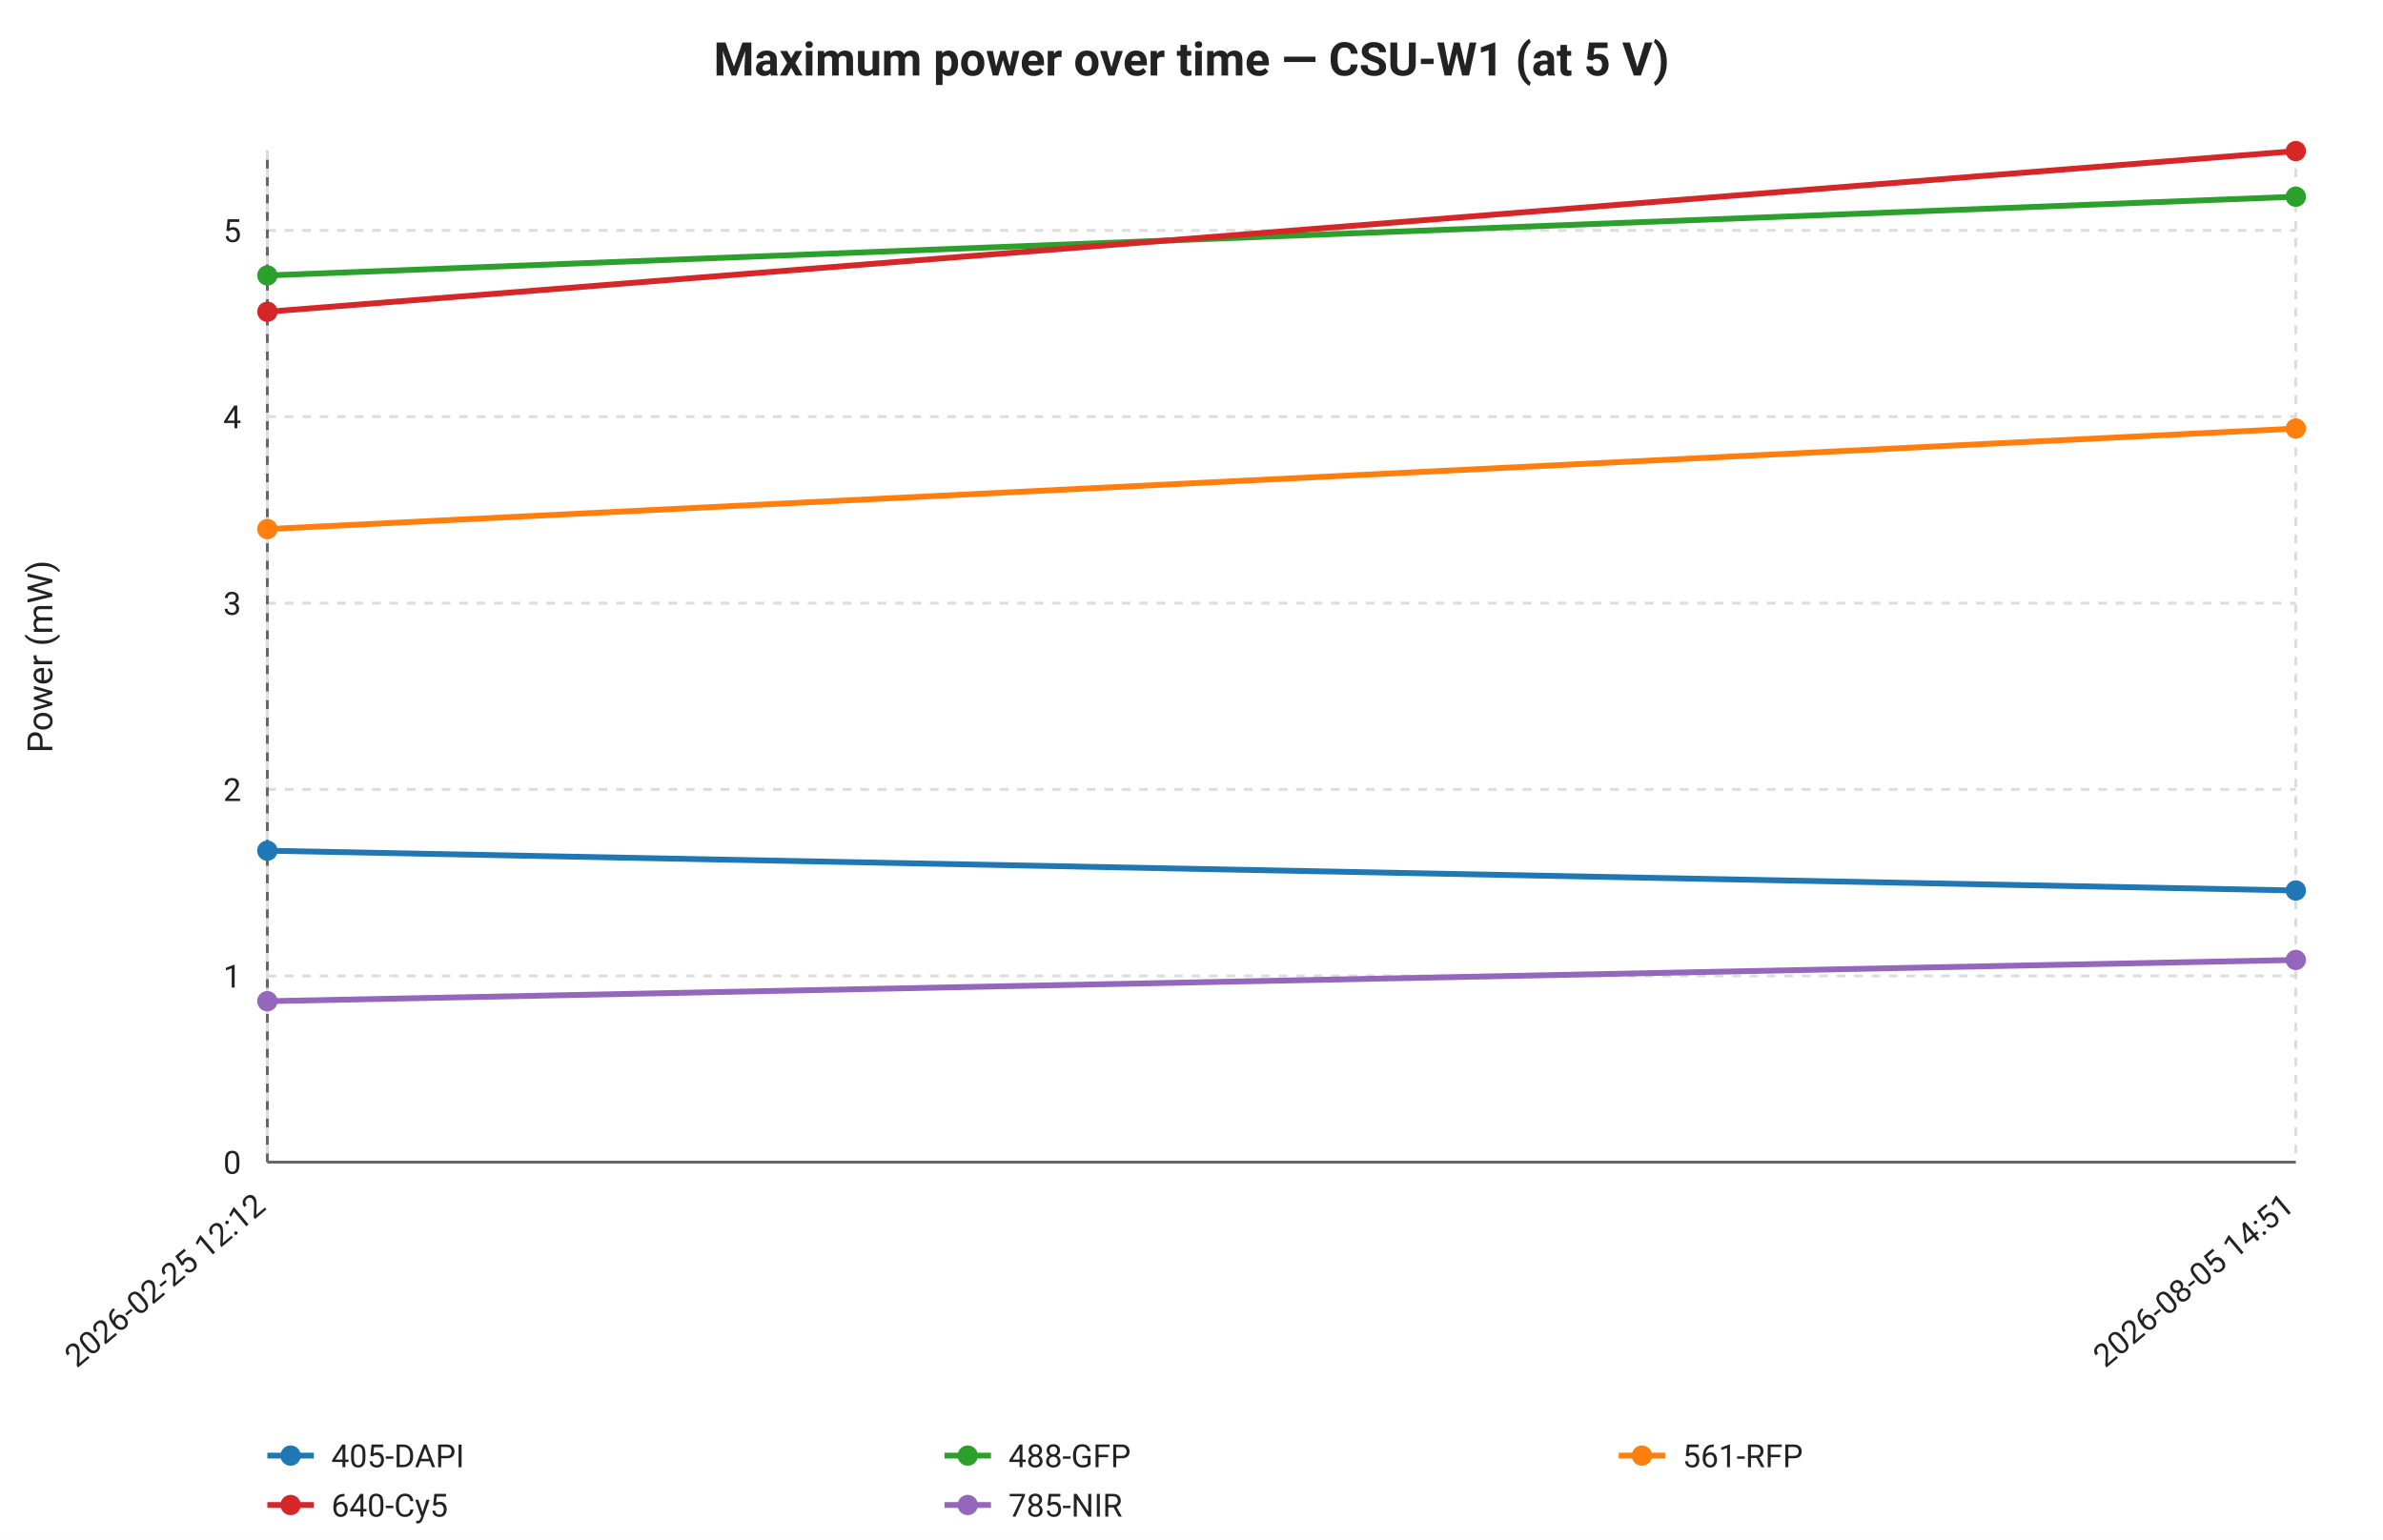
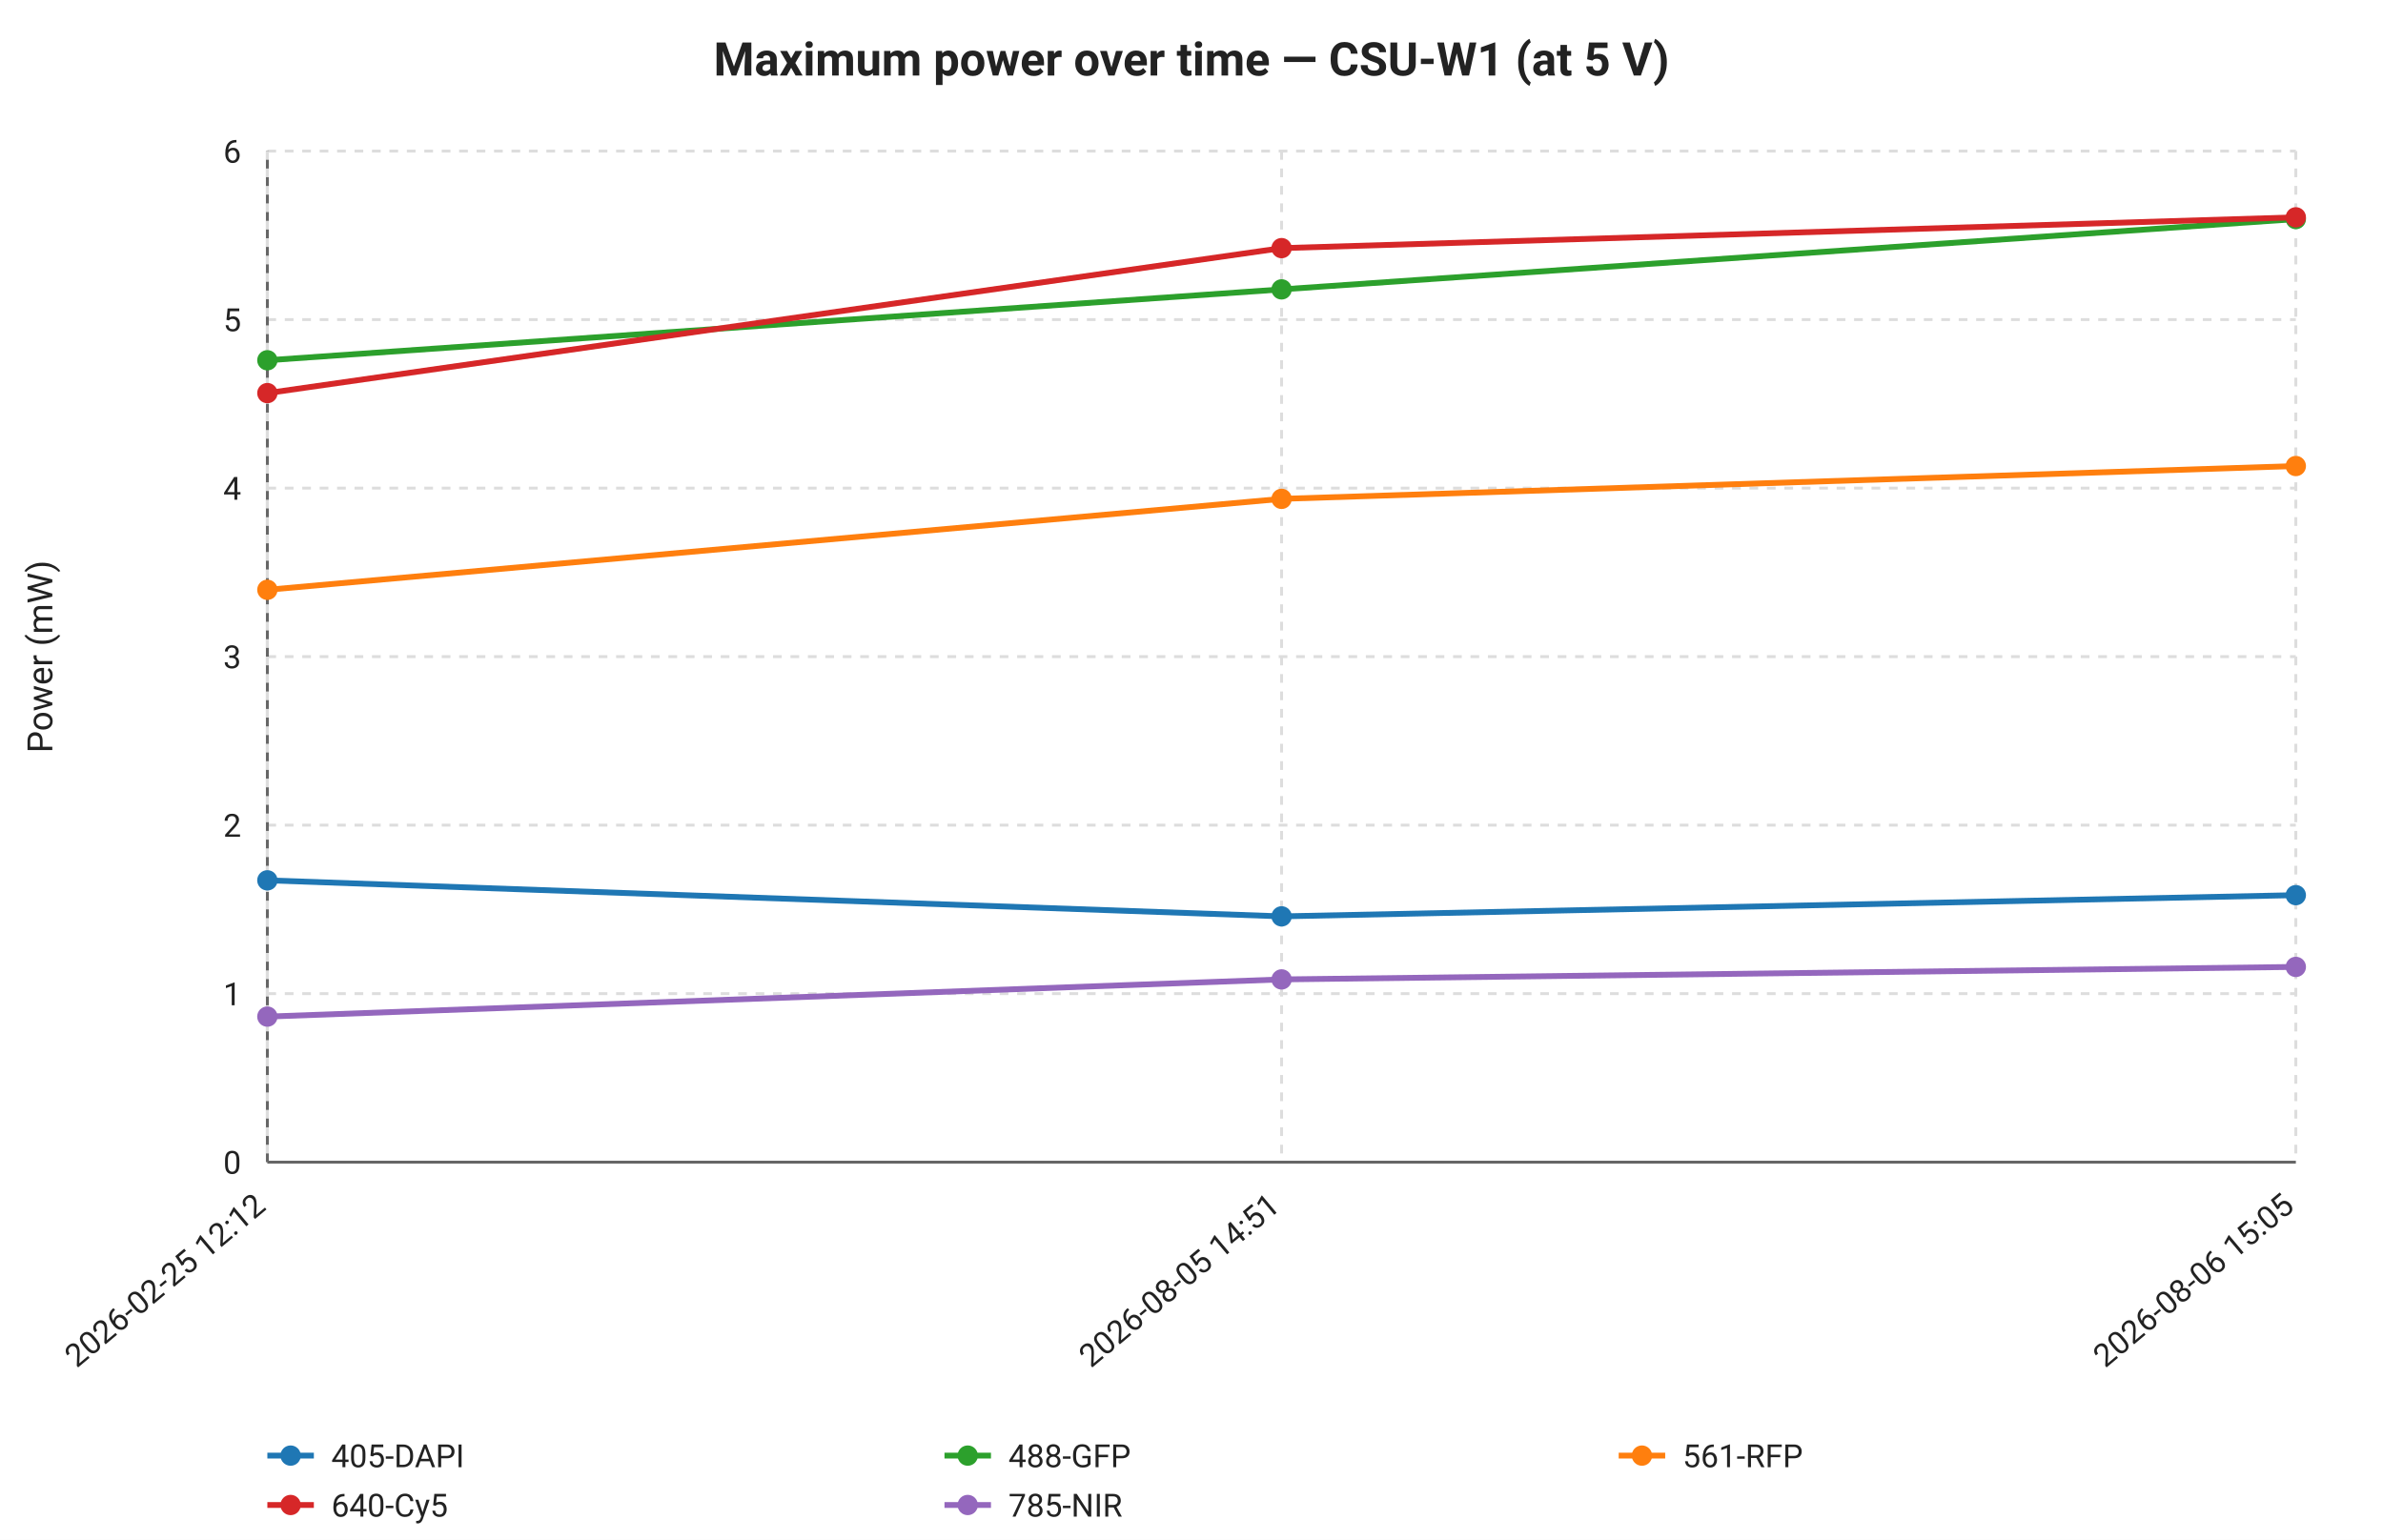
<svg xmlns="http://www.w3.org/2000/svg" viewBox="0 0 820 530" width="100%" role="img" aria-label="Maximum power over time — CSU-W1 (at 5 V)" style="max-width:100%;height:auto;font-family:system-ui,-apple-system,Segoe UI,Roboto,sans-serif">
  <style>.hp-bg{fill:#fff}.hp-fg{fill:#222}.hp-ax{stroke:#666}.hp-gr{stroke:#ddd}@media (prefers-color-scheme:dark){.hp-bg{fill:#0d1117}.hp-fg{fill:#e6edf3}.hp-ax{stroke:#8b949e}.hp-gr{stroke:#30363d}}</style>
  <rect class="hp-bg" x="0" y="0" width="820" height="530" />
  <text class="hp-fg" x="410" y="26" text-anchor="middle" font-size="16" font-weight="600">Maximum power over time — CSU-W1 (at 5 V)</text>
  <line class="hp-gr" x1="92" y1="400.0" x2="790" y2="400.0" stroke-dasharray="3 3" />
  <text class="hp-fg" x="83" y="404.0" text-anchor="end" font-size="11">0</text>
-   <line class="hp-gr" x1="92" y1="335.9" x2="790" y2="335.9" stroke-dasharray="3 3" />
-   <text class="hp-fg" x="83" y="339.9" text-anchor="end" font-size="11">1</text>
-   <line class="hp-gr" x1="92" y1="271.7" x2="790" y2="271.7" stroke-dasharray="3 3" />
-   <text class="hp-fg" x="83" y="275.7" text-anchor="end" font-size="11">2</text>
-   <line class="hp-gr" x1="92" y1="207.6" x2="790" y2="207.6" stroke-dasharray="3 3" />
-   <text class="hp-fg" x="83" y="211.6" text-anchor="end" font-size="11">3</text>
-   <line class="hp-gr" x1="92" y1="143.4" x2="790" y2="143.4" stroke-dasharray="3 3" />
-   <text class="hp-fg" x="83" y="147.4" text-anchor="end" font-size="11">4</text>
-   <line class="hp-gr" x1="92" y1="79.3" x2="790" y2="79.3" stroke-dasharray="3 3" />
-   <text class="hp-fg" x="83" y="83.3" text-anchor="end" font-size="11">5</text>
+   <line class="hp-gr" x1="92" y1="342.0" x2="790" y2="342.0" stroke-dasharray="3 3" />
+   <text class="hp-fg" x="83" y="346.0" text-anchor="end" font-size="11">1</text>
+   <line class="hp-gr" x1="92" y1="284.0" x2="790" y2="284.0" stroke-dasharray="3 3" />
+   <text class="hp-fg" x="83" y="288.0" text-anchor="end" font-size="11">2</text>
+   <line class="hp-gr" x1="92" y1="226.0" x2="790" y2="226.0" stroke-dasharray="3 3" />
+   <text class="hp-fg" x="83" y="230.0" text-anchor="end" font-size="11">3</text>
+   <line class="hp-gr" x1="92" y1="168.0" x2="790" y2="168.0" stroke-dasharray="3 3" />
+   <text class="hp-fg" x="83" y="172.0" text-anchor="end" font-size="11">4</text>
+   <line class="hp-gr" x1="92" y1="110.0" x2="790" y2="110.0" stroke-dasharray="3 3" />
+   <text class="hp-fg" x="83" y="114.0" text-anchor="end" font-size="11">5</text>
+   <line class="hp-gr" x1="92" y1="52.0" x2="790" y2="52.0" stroke-dasharray="3 3" />
+   <text class="hp-fg" x="83" y="56.0" text-anchor="end" font-size="11">6</text>
  <line class="hp-ax" x1="92" y1="52" x2="92" y2="400" />
  <line class="hp-ax" x1="92" y1="400" x2="790" y2="400" />
  <text class="hp-fg" x="18" y="226" font-size="12" text-anchor="middle" transform="rotate(-90 18 226)">Power (mW)</text>
  <line class="hp-gr" x1="92.0" y1="52" x2="92.0" y2="400" stroke-dasharray="3 3" />
  <text class="hp-fg" x="92.0" y="416" font-size="11" text-anchor="end" transform="rotate(-40 92.0 416)">2026-02-25 12:12</text>
+   <line class="hp-gr" x1="441.0" y1="52" x2="441.0" y2="400" stroke-dasharray="3 3" />
+   <text class="hp-fg" x="441.0" y="416" font-size="11" text-anchor="end" transform="rotate(-40 441.0 416)">2026-08-05 14:51</text>
  <line class="hp-gr" x1="790.0" y1="52" x2="790.0" y2="400" stroke-dasharray="3 3" />
-   <text class="hp-fg" x="790.0" y="416" font-size="11" text-anchor="end" transform="rotate(-40 790.0 416)">2026-08-05 14:51</text>
-   <polyline fill="none" stroke="#1f77b4" stroke-width="2" points="92.0,292.8 790.0,306.5" />
-   <circle cx="92.0" cy="292.8" r="3.5" fill="#1f77b4" />
-   <circle cx="790.0" cy="306.5" r="3.5" fill="#1f77b4" />
-   <polyline fill="none" stroke="#2ca02c" stroke-width="2" points="92.0,94.8 790.0,67.7" />
-   <circle cx="92.0" cy="94.8" r="3.5" fill="#2ca02c" />
-   <circle cx="790.0" cy="67.7" r="3.5" fill="#2ca02c" />
-   <polyline fill="none" stroke="#ff7f0e" stroke-width="2" points="92.0,182.1 790.0,147.5" />
-   <circle cx="92.0" cy="182.1" r="3.5" fill="#ff7f0e" />
-   <circle cx="790.0" cy="147.5" r="3.5" fill="#ff7f0e" />
-   <polyline fill="none" stroke="#d62728" stroke-width="2" points="92.0,107.3 790.0,52.0" />
-   <circle cx="92.0" cy="107.3" r="3.5" fill="#d62728" />
-   <circle cx="790.0" cy="52.0" r="3.5" fill="#d62728" />
-   <polyline fill="none" stroke="#9467bd" stroke-width="2" points="92.0,344.6 790.0,330.4" />
-   <circle cx="92.0" cy="344.6" r="3.5" fill="#9467bd" />
-   <circle cx="790.0" cy="330.4" r="3.5" fill="#9467bd" />
+   <text class="hp-fg" x="790.0" y="416" font-size="11" text-anchor="end" transform="rotate(-40 790.0 416)">2026-08-06 15:05</text>
+   <polyline fill="none" stroke="#1f77b4" stroke-width="2" points="92.0,303.0 441.0,315.4 790.0,308.1" />
+   <circle cx="92.0" cy="303.0" r="3.5" fill="#1f77b4" />
+   <circle cx="441.0" cy="315.4" r="3.5" fill="#1f77b4" />
+   <circle cx="790.0" cy="308.1" r="3.5" fill="#1f77b4" />
+   <polyline fill="none" stroke="#2ca02c" stroke-width="2" points="92.0,124.0 441.0,99.6 790.0,75.4" />
+   <circle cx="92.0" cy="124.0" r="3.5" fill="#2ca02c" />
+   <circle cx="441.0" cy="99.6" r="3.5" fill="#2ca02c" />
+   <circle cx="790.0" cy="75.4" r="3.5" fill="#2ca02c" />
+   <polyline fill="none" stroke="#ff7f0e" stroke-width="2" points="92.0,203.0 441.0,171.7 790.0,160.4" />
+   <circle cx="92.0" cy="203.0" r="3.5" fill="#ff7f0e" />
+   <circle cx="441.0" cy="171.7" r="3.5" fill="#ff7f0e" />
+   <circle cx="790.0" cy="160.4" r="3.5" fill="#ff7f0e" />
+   <polyline fill="none" stroke="#d62728" stroke-width="2" points="92.0,135.3 441.0,85.4 790.0,74.8" />
+   <circle cx="92.0" cy="135.3" r="3.5" fill="#d62728" />
+   <circle cx="441.0" cy="85.4" r="3.5" fill="#d62728" />
+   <circle cx="790.0" cy="74.8" r="3.5" fill="#d62728" />
+   <polyline fill="none" stroke="#9467bd" stroke-width="2" points="92.0,349.9 441.0,337.1 790.0,332.8" />
+   <circle cx="92.0" cy="349.9" r="3.5" fill="#9467bd" />
+   <circle cx="441.0" cy="337.1" r="3.5" fill="#9467bd" />
+   <circle cx="790.0" cy="332.8" r="3.5" fill="#9467bd" />
  <line x1="92" y1="501" x2="108" y2="501" stroke="#1f77b4" stroke-width="2" />
  <circle cx="100" cy="501" r="3.5" fill="#1f77b4" />
  <text class="hp-fg" x="114" y="505" font-size="11">405-DAPI</text>
  <line x1="325" y1="501" x2="341" y2="501" stroke="#2ca02c" stroke-width="2" />
  <circle cx="333" cy="501" r="3.5" fill="#2ca02c" />
  <text class="hp-fg" x="347" y="505" font-size="11">488-GFP</text>
  <line x1="557" y1="501" x2="573" y2="501" stroke="#ff7f0e" stroke-width="2" />
  <circle cx="565" cy="501" r="3.5" fill="#ff7f0e" />
  <text class="hp-fg" x="579" y="505" font-size="11">561-RFP</text>
  <line x1="92" y1="518" x2="108" y2="518" stroke="#d62728" stroke-width="2" />
  <circle cx="100" cy="518" r="3.5" fill="#d62728" />
  <text class="hp-fg" x="114" y="522" font-size="11">640-Cy5</text>
  <line x1="325" y1="518" x2="341" y2="518" stroke="#9467bd" stroke-width="2" />
  <circle cx="333" cy="518" r="3.5" fill="#9467bd" />
  <text class="hp-fg" x="347" y="522" font-size="11">785-NIR</text>
</svg>
